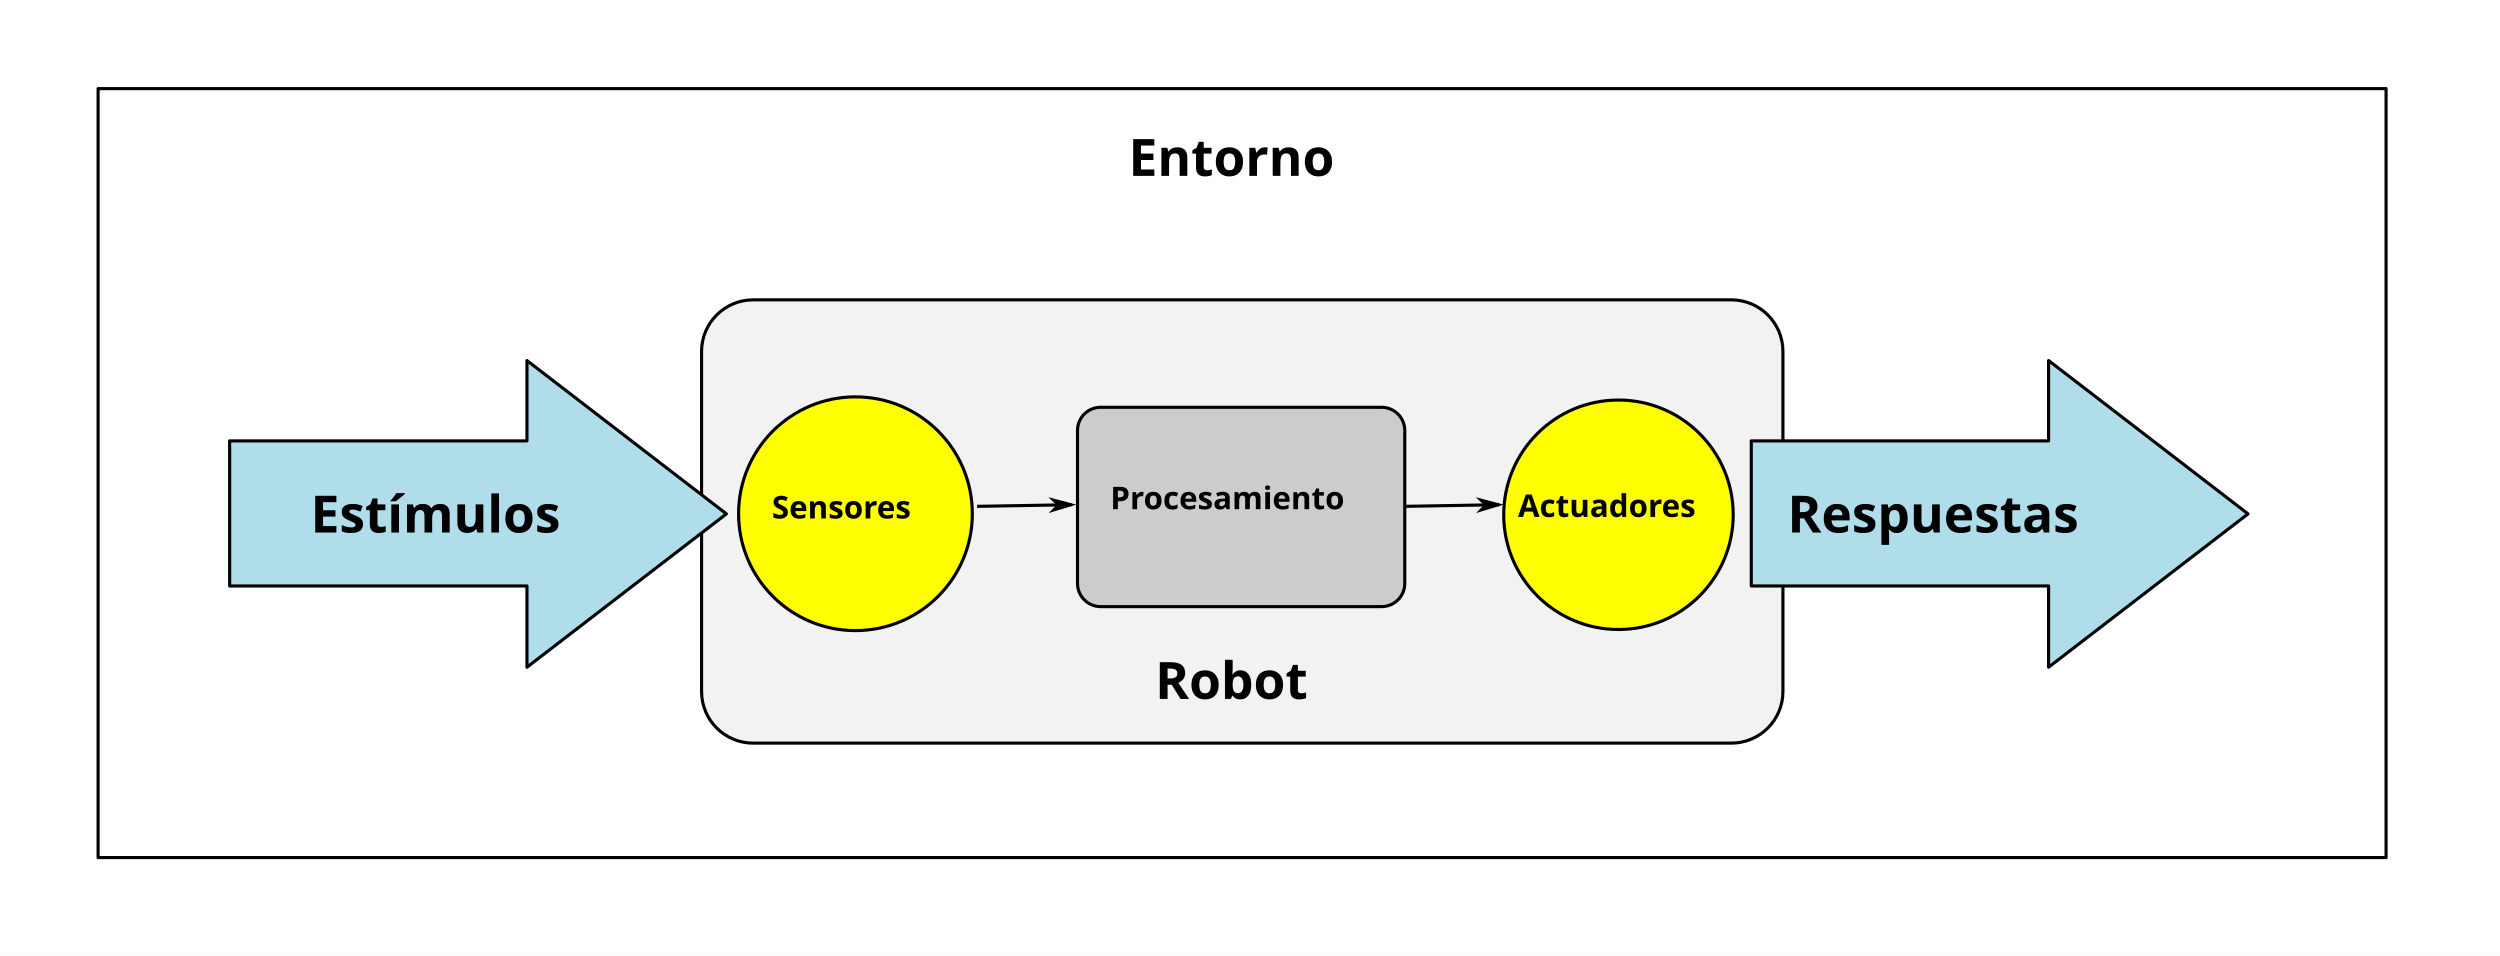
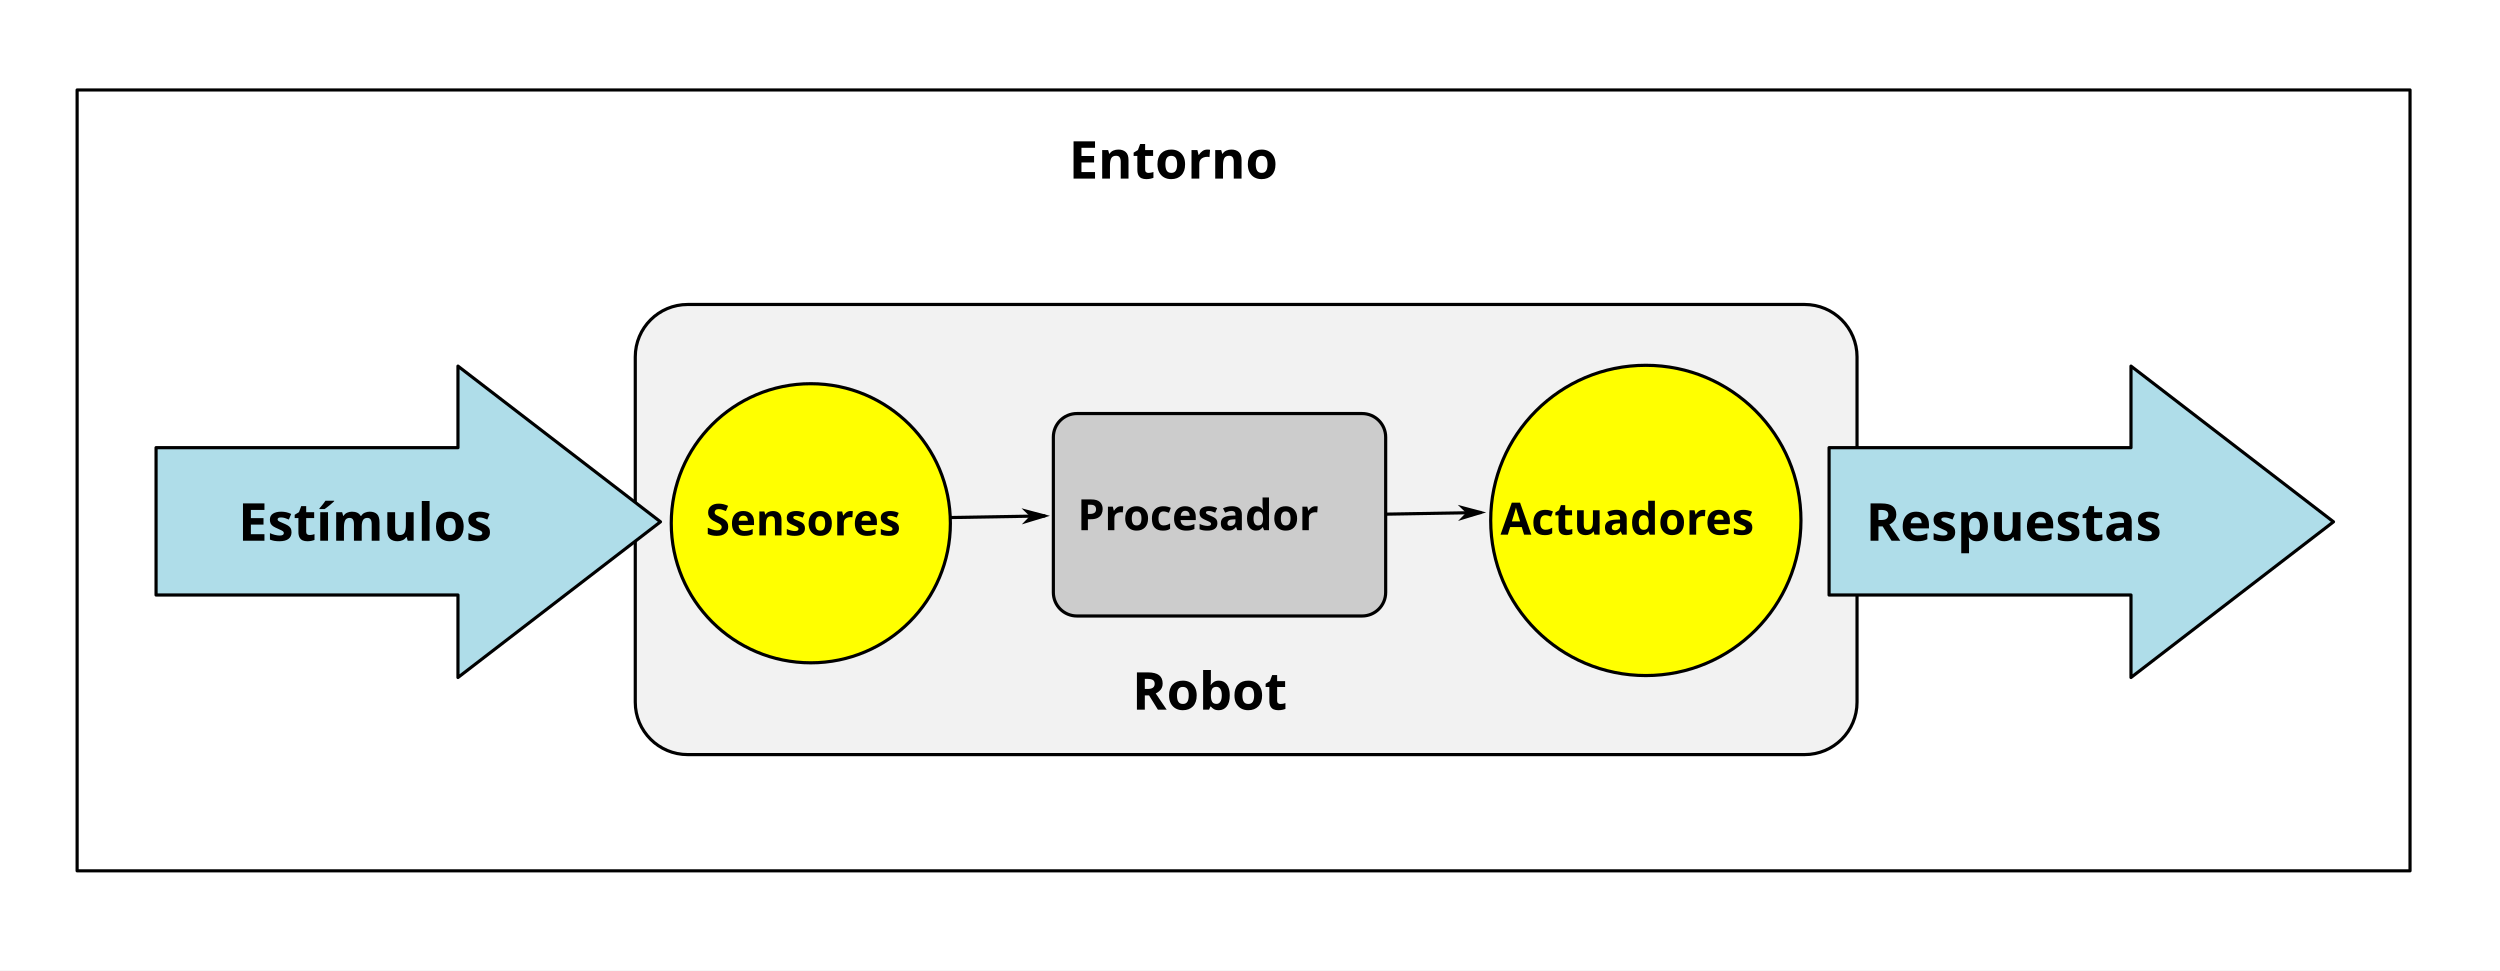
- <svg xmlns="http://www.w3.org/2000/svg" width="450.438mm" height="172.193mm" viewBox="0 0 1596.041 610.132" id="svg2" version="1.1">
+ <svg xmlns="http://www.w3.org/2000/svg" width="443.596mm" height="172.193mm" viewBox="0 0 1571.797 610.132" id="svg2" version="1.1">
  <defs id="defs4">
    <marker style="overflow:visible" id="TriangleOutL" refX="0" refY="0" orient="auto">
      <path transform="scale(0.8,0.8)" style="fill:#000000;fill-opacity:1;fill-rule:evenodd;stroke:#000000;stroke-width:1pt;stroke-opacity:1" d="m 5.77,0 -8.65,5 0,-10 8.65,5 z" id="path4361" />
    </marker>
    <marker style="overflow:visible" id="Arrow1Mend" refX="0" refY="0" orient="auto">
      <path transform="matrix(-0.4,0,0,-0.4,-4,0)" style="fill:#000000;fill-opacity:1;fill-rule:evenodd;stroke:#000000;stroke-width:1pt;stroke-opacity:1" d="M 0,0 5,-5 -12.5,0 5,5 0,0 Z" id="path4228" />
    </marker>
    <marker style="overflow:visible" id="Arrow1Mend-3" refX="0" refY="0" orient="auto">
      <path transform="matrix(-0.4,0,0,-0.4,-4,0)" style="fill:#000000;fill-opacity:1;fill-rule:evenodd;stroke:#000000;stroke-width:1pt;stroke-opacity:1" d="M 0,0 5,-5 -12.5,0 5,5 0,0 Z" id="path4228-5" />
    </marker>
    <marker style="overflow:visible" id="Arrow1Mend-2" refX="0" refY="0" orient="auto">
      <path transform="matrix(-0.4,0,0,-0.4,-4,0)" style="fill:#000000;fill-opacity:1;fill-rule:evenodd;stroke:#000000;stroke-width:1pt;stroke-opacity:1" d="M 0,0 5,-5 -12.5,0 5,5 0,0 Z" id="path4228-9" />
    </marker>
    <marker style="overflow:visible" id="Arrow1Mend-2-3" refX="0" refY="0" orient="auto">
      <path transform="matrix(-0.4,0,0,-0.4,-4,0)" style="fill:#000000;fill-opacity:1;fill-rule:evenodd;stroke:#000000;stroke-width:1pt;stroke-opacity:1" d="M 0,0 5,-5 -12.5,0 5,5 0,0 Z" id="path4228-9-6" />
    </marker>
    <marker style="overflow:visible" id="Arrow1Mend-2-3-6" refX="0" refY="0" orient="auto">
      <path transform="matrix(-0.4,0,0,-0.4,-4,0)" style="fill:#000000;fill-opacity:1;fill-rule:evenodd;stroke:#000000;stroke-width:1pt;stroke-opacity:1" d="M 0,0 5,-5 -12.5,0 5,5 0,0 Z" id="path4228-9-6-2" />
    </marker>
    <marker style="overflow:visible" id="Arrow1Mend-2-3-6-1" refX="0" refY="0" orient="auto">
      <path transform="matrix(-0.4,0,0,-0.4,-4,0)" style="fill:#000000;fill-opacity:1;fill-rule:evenodd;stroke:#000000;stroke-width:1pt;stroke-opacity:1" d="M 0,0 5,-5 -12.5,0 5,5 0,0 Z" id="path4228-9-6-2-8" />
    </marker>
    <marker style="overflow:visible" id="Arrow1Mend-2-3-6-2" refX="0" refY="0" orient="auto">
      <path transform="matrix(-0.4,0,0,-0.4,-4,0)" style="fill:#000000;fill-opacity:1;fill-rule:evenodd;stroke:#000000;stroke-width:1pt;stroke-opacity:1" d="M 0,0 5,-5 -12.5,0 5,5 0,0 Z" id="path4228-9-6-2-6" />
    </marker>
  </defs>
-   <g id="layer2" transform="translate(398.0001,-375.56)">
-     <rect style="opacity:1;fill:#ffffff;fill-opacity:1;stroke:none;stroke-width:2;stroke-linecap:round;stroke-linejoin:round;stroke-miterlimit:4;stroke-dasharray:none;stroke-dashoffset:0;stroke-opacity:1" id="rect5709" width="1596.041" height="610.132" x="-398" y="375.56" ry="0" />
+   <g id="layer2" transform="translate(349.5128,-375.56)">
+     <rect style="opacity:1;fill:#ffffff;fill-opacity:1;stroke:none;stroke-width:2;stroke-linecap:round;stroke-linejoin:round;stroke-miterlimit:4;stroke-dasharray:none;stroke-dashoffset:0;stroke-opacity:1" id="rect5709" width="1571.797" height="610.132" x="-349.513" y="375.56" ry="0" />
  </g>
-   <g id="layer1" transform="translate(398.0001,-375.56)">
-     <rect style="opacity:1;fill:#f2f2f2;fill-opacity:1;stroke:#000000;stroke-width:2;stroke-linecap:square;stroke-linejoin:round;stroke-miterlimit:4;stroke-dasharray:none;stroke-dashoffset:0;stroke-opacity:1" id="rect4140-8" width="690.36" height="282.993" x="49.895" y="566.995" ry="32.935" />
-     <rect style="opacity:1;fill:#cccccc;fill-opacity:1;stroke:#000000;stroke-width:2;stroke-linecap:square;stroke-linejoin:round;stroke-miterlimit:4;stroke-dasharray:none;stroke-dashoffset:0;stroke-opacity:1" id="rect4140" width="208.932" height="127.279" x="289.895" y="635.566" ry="14.813" />
-     <circle style="opacity:1;fill:#ffff00;fill-opacity:1;stroke:#000000;stroke-width:2;stroke-linecap:square;stroke-linejoin:round;stroke-miterlimit:4;stroke-dasharray:none;stroke-dashoffset:0;stroke-opacity:1" id="path7079" cx="148.141" cy="703.535" r="74.61" />
-     <text xml:space="preserve" style="font-style:normal;font-weight:normal;font-size:20px;line-height:125%;font-family:sans-serif;letter-spacing:0px;word-spacing:0px;fill:#000000;fill-opacity:1;stroke:none;stroke-width:1px;stroke-linecap:butt;stroke-linejoin:miter;stroke-opacity:1" x="94.771" y="706.537" id="text4136-3">
-       <tspan id="tspan4138-6" x="94.771" y="706.537" style="font-style:normal;font-variant:normal;font-weight:bold;font-stretch:normal;font-family:sans-serif;-inkscape-font-specification:'sans-serif Bold'">Sensores</tspan>
+   <g id="layer1" transform="translate(349.5128,-375.56)">
+     <rect style="opacity:1;fill:#f2f2f2;fill-opacity:1;stroke:#000000;stroke-width:2;stroke-linecap:square;stroke-linejoin:round;stroke-miterlimit:4;stroke-dasharray:none;stroke-dashoffset:0;stroke-opacity:1" id="rect4140-8" width="768.142" height="282.993" x="49.895" y="566.995" ry="32.935" />
+     <rect style="opacity:1;fill:#cccccc;fill-opacity:1;stroke:#000000;stroke-width:2;stroke-linecap:square;stroke-linejoin:round;stroke-miterlimit:4;stroke-dasharray:none;stroke-dashoffset:0;stroke-opacity:1" id="rect4140" width="208.932" height="127.279" x="312.752" y="635.566" ry="14.813" />
+     <circle style="opacity:1;fill:#ffff00;fill-opacity:1;stroke:#000000;stroke-width:2;stroke-linecap:square;stroke-linejoin:round;stroke-miterlimit:4;stroke-dasharray:none;stroke-dashoffset:0;stroke-opacity:1" id="path7079" cx="160.263" cy="704.545" r="87.741" />
+     <text xml:space="preserve" style="font-style:normal;font-weight:normal;font-size:27.612px;line-height:125%;font-family:sans-serif;letter-spacing:0px;word-spacing:0px;fill:#000000;fill-opacity:1;stroke:none;stroke-width:1px;stroke-linecap:butt;stroke-linejoin:miter;stroke-opacity:1" x="94.224" y="712.187" id="text4136-3">
+       <tspan id="tspan4138-6" x="94.224" y="712.187" style="font-style:normal;font-variant:normal;font-weight:bold;font-stretch:normal;font-family:sans-serif;-inkscape-font-specification:'sans-serif Bold'">Sensores</tspan>
    </text>
-     <text xml:space="preserve" style="font-style:normal;font-weight:normal;font-size:20px;line-height:125%;font-family:sans-serif;letter-spacing:0px;word-spacing:0px;fill:#000000;fill-opacity:1;stroke:none;stroke-width:1px;stroke-linecap:butt;stroke-linejoin:miter;stroke-opacity:1" x="310.836" y="700.658" id="text4136-3-7-3">
-       <tspan id="tspan4138-6-5-5" x="310.836" y="700.658" style="font-style:normal;font-variant:normal;font-weight:bold;font-stretch:normal;font-family:sans-serif;-inkscape-font-specification:'sans-serif Bold'">Procesamiento</tspan>
+     <text xml:space="preserve" style="font-style:normal;font-weight:normal;font-size:27.102px;line-height:125%;font-family:sans-serif;letter-spacing:0px;word-spacing:0px;fill:#000000;fill-opacity:1;stroke:none;stroke-width:1px;stroke-linecap:butt;stroke-linejoin:miter;stroke-opacity:1" x="327.942" y="708.912" id="text4136-3-7-3">
+       <tspan id="tspan4138-6-5-5" x="327.942" y="708.912" style="font-style:normal;font-variant:normal;font-weight:bold;font-stretch:normal;font-family:sans-serif;-inkscape-font-specification:'sans-serif Bold'">Procesador</tspan>
    </text>
-     <text xml:space="preserve" style="font-style:normal;font-weight:normal;font-size:32.844px;line-height:125%;font-family:sans-serif;letter-spacing:0px;word-spacing:0px;fill:#000000;fill-opacity:1;stroke:none;stroke-width:1px;stroke-linecap:butt;stroke-linejoin:miter;stroke-opacity:1" x="339.479" y="821.755" id="text4136-3-6">
-       <tspan id="tspan4138-6-0" x="339.479" y="821.755" style="font-style:normal;font-variant:normal;font-weight:bold;font-stretch:normal;font-family:sans-serif;-inkscape-font-specification:'sans-serif Bold'">Robot</tspan>
+     <text xml:space="preserve" style="font-style:normal;font-weight:normal;font-size:32.844px;line-height:125%;font-family:sans-serif;letter-spacing:0px;word-spacing:0px;fill:#000000;fill-opacity:1;stroke:none;stroke-width:1px;stroke-linecap:butt;stroke-linejoin:miter;stroke-opacity:1" x="362.336" y="821.755" id="text4136-3-6">
+       <tspan id="tspan4138-6-0" x="362.336" y="821.755" style="font-style:normal;font-variant:normal;font-weight:bold;font-stretch:normal;font-family:sans-serif;-inkscape-font-specification:'sans-serif Bold'">Robot</tspan>
    </text>
-     <path style="opacity:1;fill:#000000;fill-opacity:1;stroke:#000000;stroke-width:2;stroke-linecap:square;stroke-linejoin:round;stroke-miterlimit:4;stroke-dasharray:none;stroke-dashoffset:0;stroke-opacity:1;marker-end:url(#Arrow1Mend-2-3-6)" d="m 226.801,698.806 58.423,-1.01" id="path4213-1-0-6" />
+     <path style="opacity:1;fill:#000000;fill-opacity:1;stroke:#000000;stroke-width:2;stroke-linecap:square;stroke-linejoin:round;stroke-miterlimit:4;stroke-dasharray:none;stroke-dashoffset:0;stroke-opacity:1;marker-end:url(#Arrow1Mend-2-3-6)" d="m 248.229,700.949 58.423,-1.01" id="path4213-1-0-6" />
    <text xml:space="preserve" style="font-style:normal;font-weight:normal;font-size:32.844px;line-height:125%;font-family:sans-serif;letter-spacing:0px;word-spacing:0px;fill:#000000;fill-opacity:1;stroke:none;stroke-width:1px;stroke-linecap:butt;stroke-linejoin:miter;stroke-opacity:1" x="322.497" y="487.858" id="text4136-3-9">
      <tspan id="tspan4138-6-7" x="322.497" y="487.858" style="font-style:normal;font-variant:normal;font-weight:bold;font-stretch:normal;font-family:sans-serif;-inkscape-font-specification:'sans-serif Bold'">Entorno</tspan>
    </text>
-     <circle style="opacity:1;fill:#ffff00;fill-opacity:1;stroke:#000000;stroke-width:2;stroke-linecap:square;stroke-linejoin:round;stroke-miterlimit:4;stroke-dasharray:none;stroke-dashoffset:0;stroke-opacity:1" id="path7079-6" cx="635.248" cy="704.192" r="73.247" />
-     <path style="opacity:1;fill:#000000;fill-opacity:1;stroke:#000000;stroke-width:2;stroke-linecap:square;stroke-linejoin:round;stroke-miterlimit:4;stroke-dasharray:none;stroke-dashoffset:0;stroke-opacity:1;marker-end:url(#Arrow1Mend-2-3-6-2)" d="m 499.658,698.806 58.423,-1.01" id="path4213-1-0-6-1" />
-     <text xml:space="preserve" style="font-style:normal;font-weight:normal;font-size:20px;line-height:125%;font-family:sans-serif;letter-spacing:0px;word-spacing:0px;fill:#000000;fill-opacity:1;stroke:none;stroke-width:1px;stroke-linecap:butt;stroke-linejoin:miter;stroke-opacity:1" x="571.083" y="705.584" id="text4136-3-7">
-       <tspan id="tspan4138-6-5" x="571.083" y="705.584" style="font-style:normal;font-variant:normal;font-weight:bold;font-stretch:normal;font-family:sans-serif;-inkscape-font-specification:'sans-serif Bold'">Actuadores</tspan>
+     <circle style="opacity:1;fill:#ffff00;fill-opacity:1;stroke:#000000;stroke-width:2;stroke-linecap:square;stroke-linejoin:round;stroke-miterlimit:4;stroke-dasharray:none;stroke-dashoffset:0;stroke-opacity:1" id="path7079-6" cx="685.248" cy="702.764" r="97.532" />
+     <path style="opacity:1;fill:#000000;fill-opacity:1;stroke:#000000;stroke-width:2;stroke-linecap:square;stroke-linejoin:round;stroke-miterlimit:4;stroke-dasharray:none;stroke-dashoffset:0;stroke-opacity:1;marker-end:url(#Arrow1Mend-2-3-6-2)" d="m 522.515,698.806 58.423,-1.01" id="path4213-1-0-6-1" />
+     <text xml:space="preserve" style="font-style:normal;font-weight:normal;font-size:28.095px;line-height:125%;font-family:sans-serif;letter-spacing:0px;word-spacing:0px;fill:#000000;fill-opacity:1;stroke:none;stroke-width:1px;stroke-linecap:butt;stroke-linejoin:miter;stroke-opacity:1" x="593.9" y="711.734" id="text4136-3-7">
+       <tspan id="tspan4138-6-5" x="593.9" y="711.734" style="font-style:normal;font-variant:normal;font-weight:bold;font-stretch:normal;font-family:sans-serif;-inkscape-font-specification:'sans-serif Bold'">Actuadores</tspan>
    </text>
    <g id="g5671" transform="translate(28.57143,0)">
      <path id="path9046" d="m -90.152,605.747 0,51.269 -189.815,0 0,92.639 189.815,0 0,51.853 127.32,-97.881 -127.32,-97.881 z" style="color:#000000;font-style:normal;font-variant:normal;font-weight:normal;font-stretch:normal;font-size:medium;line-height:normal;font-family:sans-serif;text-indent:0;text-align:start;text-decoration:none;text-decoration-line:none;text-decoration-style:solid;text-decoration-color:#000000;letter-spacing:normal;word-spacing:normal;text-transform:none;direction:ltr;block-progression:tb;writing-mode:lr-tb;baseline-shift:baseline;text-anchor:start;white-space:normal;clip-rule:nonzero;display:inline;overflow:visible;visibility:visible;opacity:1;isolation:auto;mix-blend-mode:normal;color-interpolation:sRGB;color-interpolation-filters:linearRGB;solid-color:#000000;solid-opacity:1;fill:#afdde9;fill-opacity:1;fill-rule:nonzero;stroke:#000000;stroke-width:2;stroke-linecap:square;stroke-linejoin:round;stroke-miterlimit:4;stroke-dasharray:none;stroke-dashoffset:0;stroke-opacity:1;color-rendering:auto;image-rendering:auto;shape-rendering:auto;text-rendering:auto;enable-background:accumulate" />
      <text id="text4136-3-9-7" y="715.53" x="-228.272" style="font-style:normal;font-weight:normal;font-size:32.844px;line-height:125%;font-family:sans-serif;letter-spacing:0px;word-spacing:0px;fill:#000000;fill-opacity:1;stroke:none;stroke-width:1px;stroke-linecap:butt;stroke-linejoin:miter;stroke-opacity:1" xml:space="preserve">
        <tspan style="font-style:normal;font-variant:normal;font-weight:bold;font-stretch:normal;font-family:sans-serif;-inkscape-font-specification:'sans-serif Bold'" y="715.53" x="-228.272" id="tspan4138-6-7-9">Estímulos</tspan>
      </text>
    </g>
-     <g id="g5671-2" transform="translate(1000,1.7533905e-6)">
+     <g id="g5671-2" transform="translate(1080.431,1.7533905e-6)">
      <path id="path9046-0" d="m -90.152,605.747 0,51.269 -189.815,0 0,92.639 189.815,0 0,51.853 127.32,-97.881 -127.32,-97.881 z" style="color:#000000;font-style:normal;font-variant:normal;font-weight:normal;font-stretch:normal;font-size:medium;line-height:normal;font-family:sans-serif;text-indent:0;text-align:start;text-decoration:none;text-decoration-line:none;text-decoration-style:solid;text-decoration-color:#000000;letter-spacing:normal;word-spacing:normal;text-transform:none;direction:ltr;block-progression:tb;writing-mode:lr-tb;baseline-shift:baseline;text-anchor:start;white-space:normal;clip-rule:nonzero;display:inline;overflow:visible;visibility:visible;opacity:1;isolation:auto;mix-blend-mode:normal;color-interpolation:sRGB;color-interpolation-filters:linearRGB;solid-color:#000000;solid-opacity:1;fill:#afdde9;fill-opacity:1;fill-rule:nonzero;stroke:#000000;stroke-width:2;stroke-linecap:square;stroke-linejoin:round;stroke-miterlimit:4;stroke-dasharray:none;stroke-dashoffset:0;stroke-opacity:1;color-rendering:auto;image-rendering:auto;shape-rendering:auto;text-rendering:auto;enable-background:accumulate" />
      <text id="text4136-3-9-7-2" y="715.53" x="-256.844" style="font-style:normal;font-weight:normal;font-size:32.844px;line-height:125%;font-family:sans-serif;letter-spacing:0px;word-spacing:0px;fill:#000000;fill-opacity:1;stroke:none;stroke-width:1px;stroke-linecap:butt;stroke-linejoin:miter;stroke-opacity:1" xml:space="preserve">
        <tspan style="font-style:normal;font-variant:normal;font-weight:bold;font-stretch:normal;font-family:sans-serif;-inkscape-font-specification:'sans-serif Bold'" y="715.53" x="-256.844" id="tspan4138-6-7-9-3">Respuestas</tspan>
      </text>
    </g>
-     <rect style="opacity:1;fill:none;fill-opacity:1;stroke:#000000;stroke-width:2;stroke-linecap:round;stroke-linejoin:round;stroke-miterlimit:4;stroke-dasharray:none;stroke-dashoffset:0;stroke-opacity:1" id="rect5707" width="1460.681" height="490.934" x="-335.371" y="432.129" ry="0" />
+     <rect style="opacity:1;fill:none;fill-opacity:1;stroke:#000000;stroke-width:2;stroke-linecap:round;stroke-linejoin:round;stroke-miterlimit:4;stroke-dasharray:none;stroke-dashoffset:0;stroke-opacity:1" id="rect5707" width="1466.742" height="490.934" x="-301.025" y="432.129" ry="0" />
  </g>
</svg>
